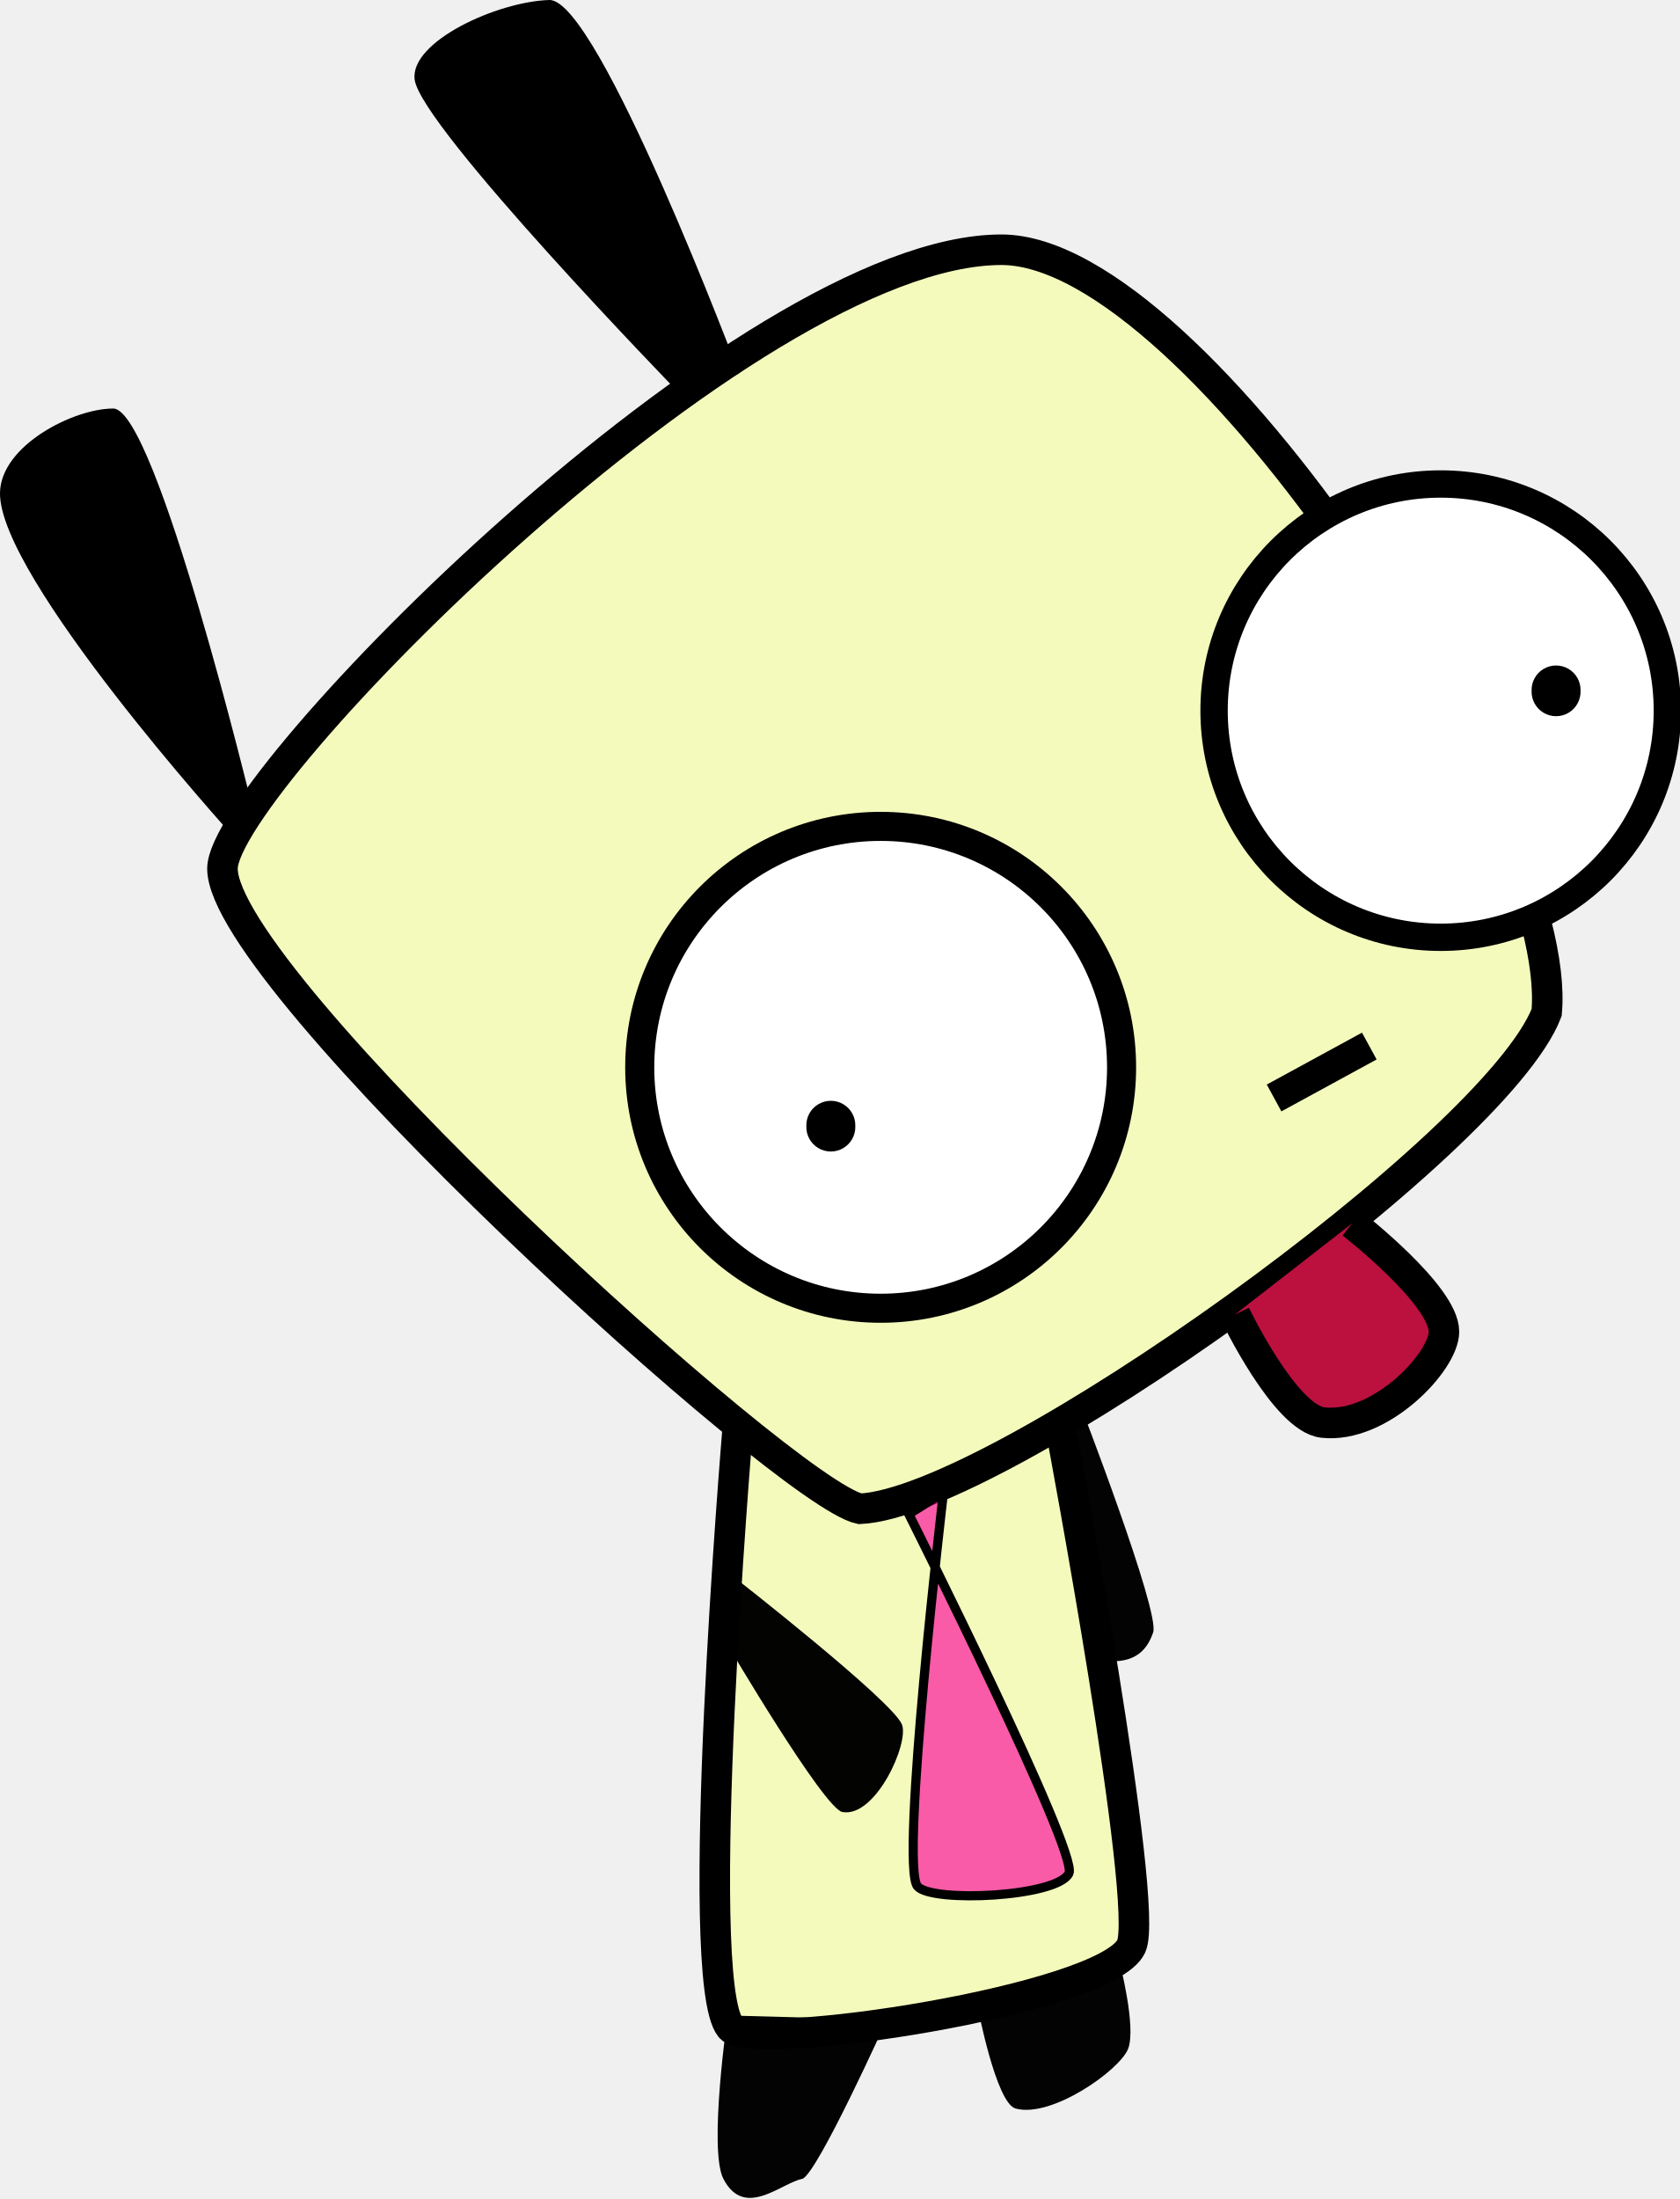
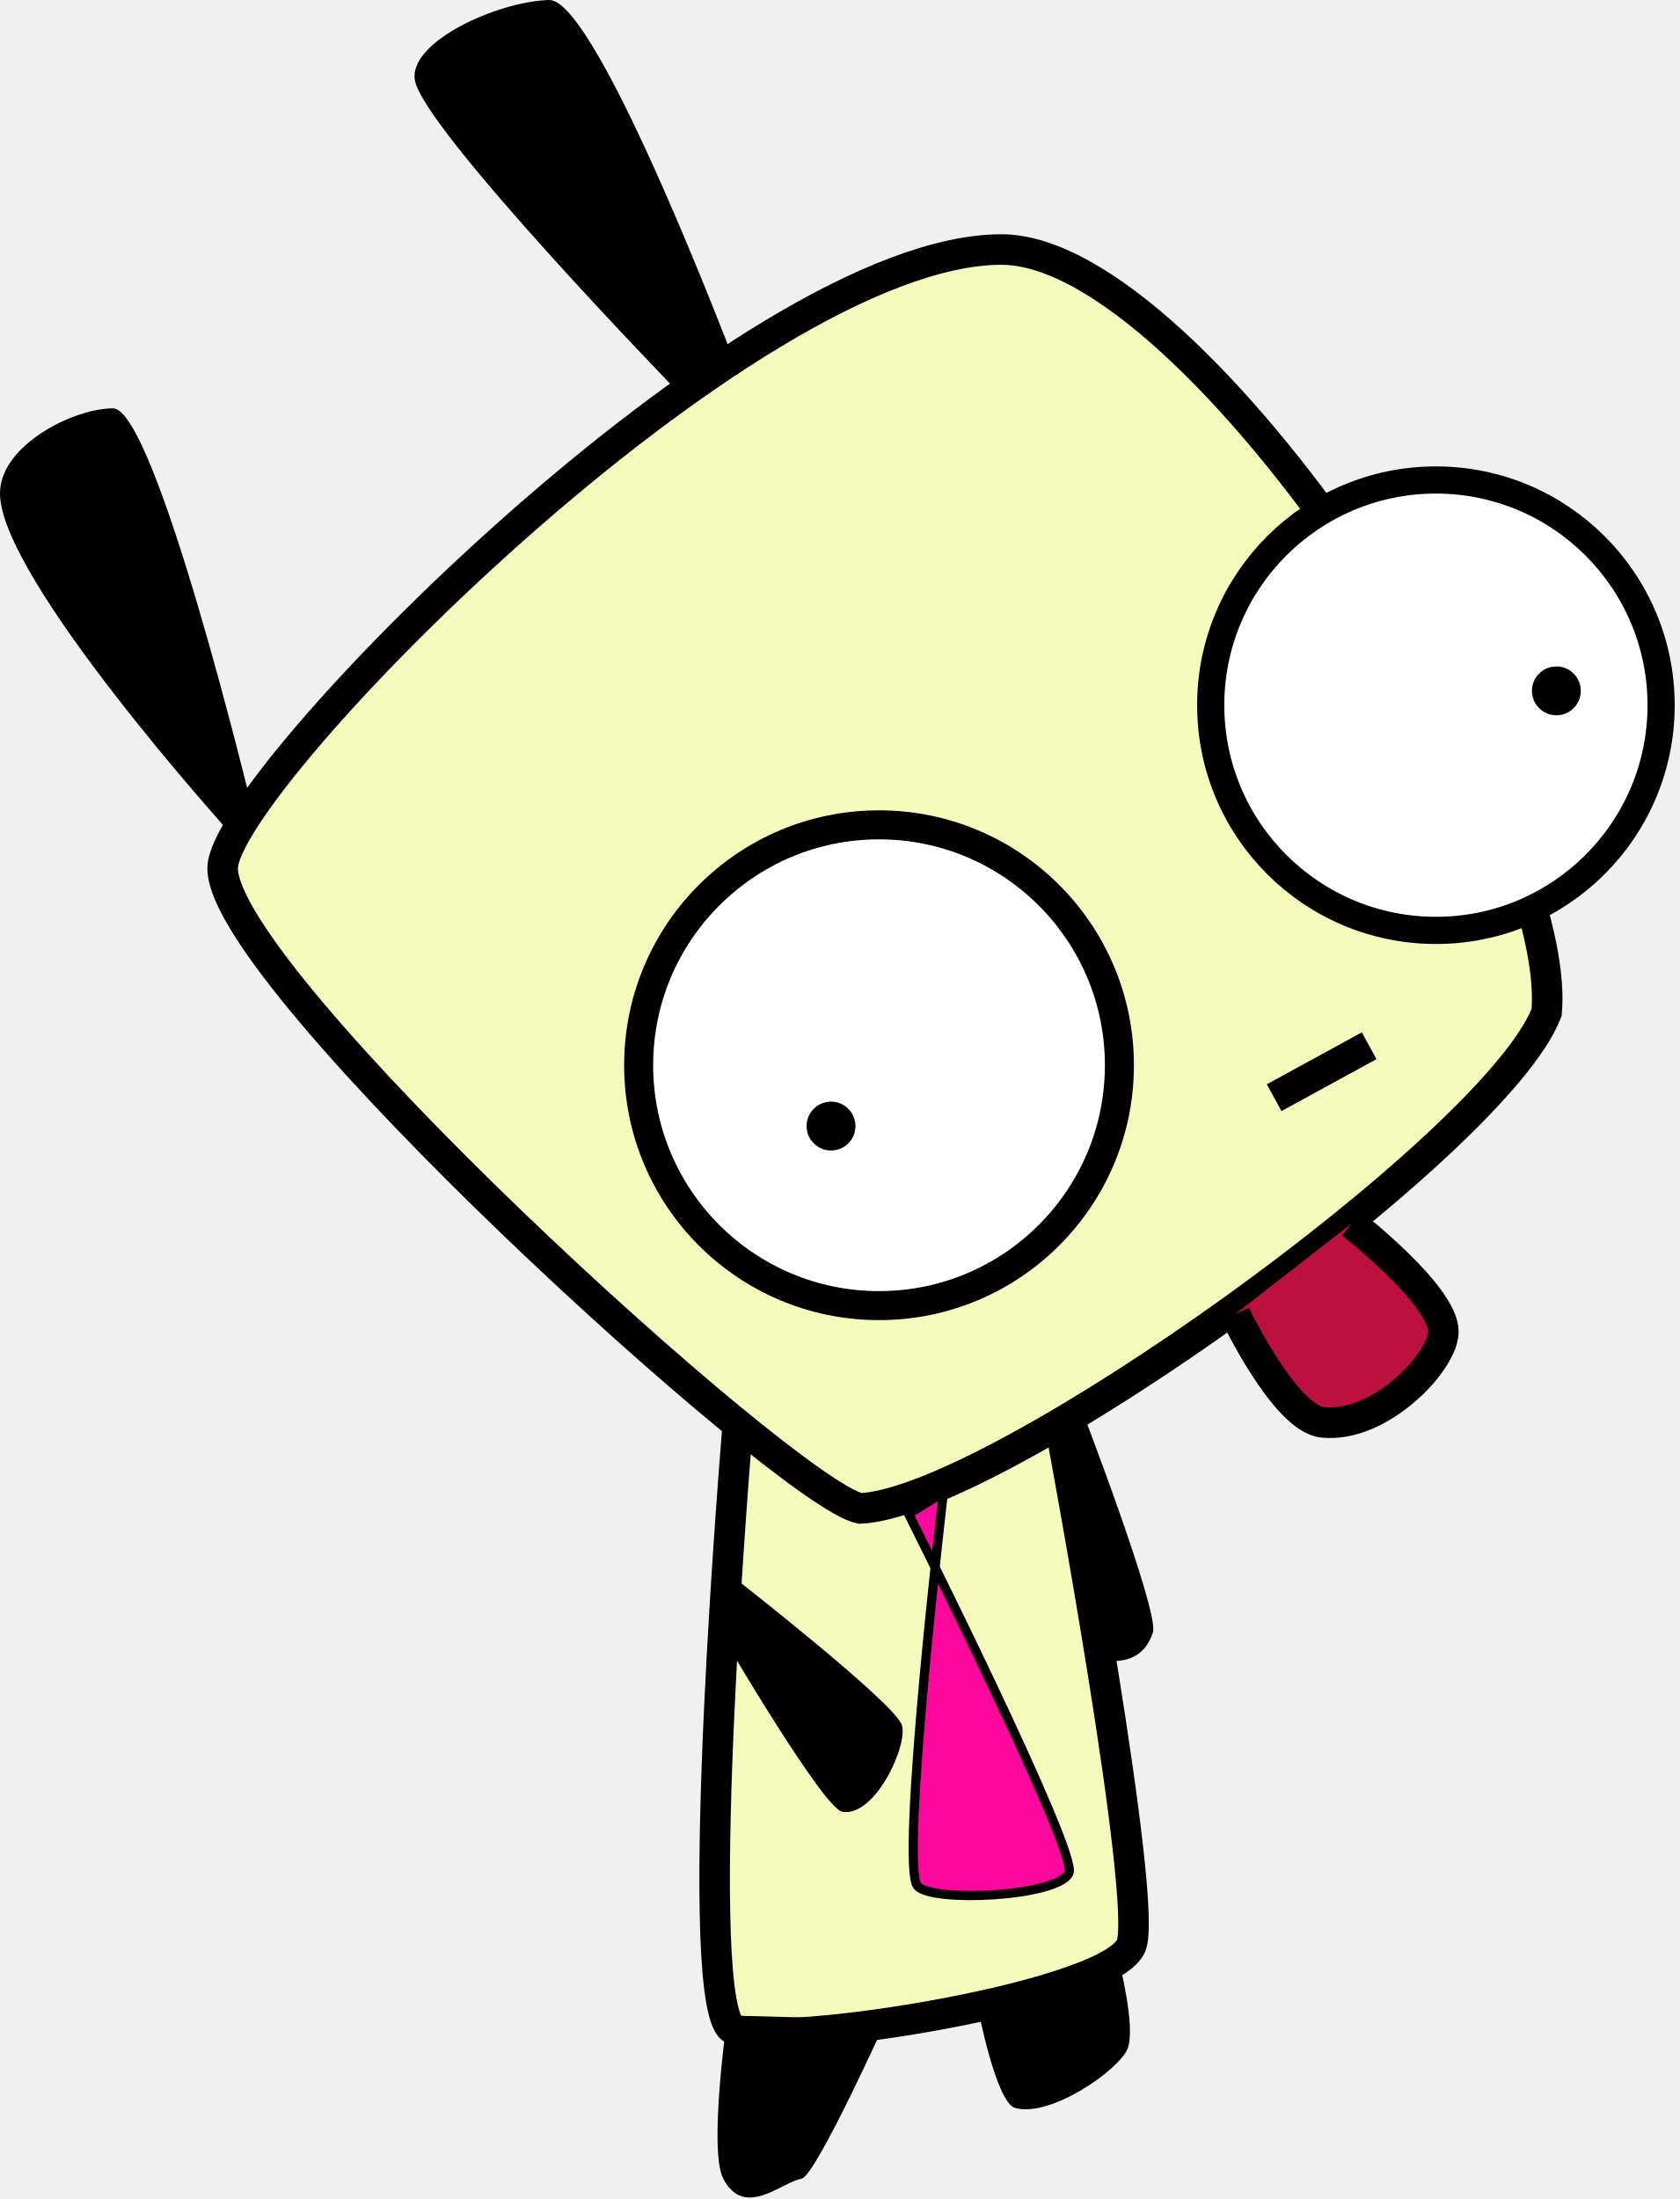
- <svg xmlns="http://www.w3.org/2000/svg" id="svg2" width="100%" height="100%" viewBox="0 0 55 72" version="1.0">
-   <defs id="defs5">
-     </defs>
-   <path style="fill:#000000;fill-opacity:0.988;fill-rule:evenodd;stroke:none;stroke-width:1px;stroke-linecap:butt;stroke-linejoin:miter;stroke-opacity:1" d="M 34.391,47.07 C 34.391,47.07 34.748,54.171 35.244,54.242 C 36.054,54.357 37.321,54.769 37.758,53.446 C 37.984,52.76 35.347,45.936 35.347,45.936" id="path3194" />
-   <path style="fill:#f4fabc;fill-opacity:1;fill-rule:evenodd;stroke:#000000;stroke-width:1px;stroke-linecap:butt;stroke-linejoin:miter;stroke-opacity:1" d="M 24.147,46.861 C 24.147,46.861 22.641,64.804 23.916,66.38 C 24.595,67.222 36.228,65.486 37.041,63.723 C 37.661,62.377 34.774,47.003 34.774,47.003" id="path3178" />
-   <path style="fill:#f4fabc;fill-opacity:1;fill-rule:evenodd;stroke:#000000;stroke-width:1px;stroke-linecap:butt;stroke-linejoin:miter;stroke-opacity:1" d="M 32.79,8.177 C 24.437,8.177 7.284,25.621 7.284,28.44 C 7.284,32.086 25.746,48.897 28.156,49.401 C 32.644,49.2 48.984,37.485 50.642,33.15 C 51.216,26.762 39.22,8.177 32.79,8.177 z" id="path2384" />
-   <path style="fill:#ffffff;stroke:#000000;stroke-opacity:1" id="path2386" d="M 37.551,34.646 A 8.289,8.289 0 1 1 20.972,34.646 A 8.289,8.289 0 1 1 37.551,34.646 z" transform="matrix(0.9516352,0,0,0.9516352,0.9888792,1.975734)" />
-   <path style="fill:#ffffff;stroke:#000000;stroke-opacity:1" id="path2388" d="M 37.551,34.646 A 8.289,8.289 0 1 1 20.972,34.646 A 8.289,8.289 0 1 1 37.551,34.646 z" transform="matrix(0.8952096,0,0,0.8952096,20.978,-7.747485)" />
-   <path style="fill:none;fill-rule:evenodd;stroke:#000000;stroke-width:1px;stroke-linecap:butt;stroke-linejoin:miter;stroke-opacity:1" d="M 44.835,34.25 L 41.717,35.95" id="path3166" />
-   <path style="fill:#bc103f;fill-opacity:1;fill-rule:evenodd;stroke:#000000;stroke-width:1px;stroke-linecap:butt;stroke-linejoin:miter;stroke-opacity:1" d="M 40.442,43.035 C 40.442,43.035 42.072,46.436 43.312,46.577 C 45.182,46.791 47.279,44.594 47.279,43.602 C 47.279,42.397 44.268,40.059 44.268,40.059" id="path3168" />
-   <path style="fill:#000000;fill-opacity:1;stroke:none;stroke-opacity:1" id="path3170" d="M -19.639,46.554 A 0.802,0.802 0 1 1 -21.242,46.554 A 0.802,0.802 0 1 1 -19.639,46.554 z" transform="translate(47.64407,-9.68108)" />
-   <path style="fill:#000000;fill-opacity:1;stroke:none;stroke-opacity:1" id="path3172" d="M -19.639,46.554 A 0.802,0.802 0 1 1 -21.242,46.554 A 0.802,0.802 0 1 1 -19.639,46.554 z" transform="translate(71.39084,-23.93415)" />
-   <path style="fill:#000000;fill-opacity:1;fill-rule:evenodd;stroke:none;stroke-width:1px;stroke-linecap:butt;stroke-linejoin:miter;stroke-opacity:1" d="M 22.194,12.825 C 22.194,12.825 13.777,4.158 13.577,2.605 C 13.417,1.362 16.282,0.05 17.986,0 C 19.589,-0.047 24.198,12.224 24.198,12.224 L 23.797,12.425" id="path3174" />
-   <path style="fill:#000000;fill-opacity:1;fill-rule:evenodd;stroke:none;stroke-width:1px;stroke-linecap:butt;stroke-linejoin:miter;stroke-opacity:1" d="M 7.565,27.304 C 7.565,27.304 -0.05,18.887 0,16.132 C 0.028,14.589 2.405,13.376 3.708,13.376 C 5.111,13.376 8.267,26.452 8.267,26.452" id="path3176" />
-   <path style="fill:#000000;fill-opacity:0.988;fill-rule:evenodd;stroke:none;stroke-width:1px;stroke-linecap:butt;stroke-linejoin:miter;stroke-opacity:1" d="M 23.828,65.99 C 23.828,65.99 23.19,70.383 23.686,71.34 C 24.378,72.674 25.576,71.474 26.272,71.34 C 26.768,71.162 29.035,66.132 29.035,66.132" id="path3180" />
-   <path style="fill:#000000;fill-opacity:0.988;fill-rule:evenodd;stroke:none;stroke-width:1px;stroke-linecap:butt;stroke-linejoin:miter;stroke-opacity:1" d="M 32.011,65.707 C 32.011,65.707 32.613,68.86 33.251,69.037 C 34.428,69.364 36.656,67.786 36.935,67.089 C 37.218,66.38 36.652,64.219 36.652,64.219" id="path3182" />
-   <path style="fill:#000000;fill-opacity:0.988;fill-rule:evenodd;stroke:none;stroke-width:1px;stroke-linecap:butt;stroke-linejoin:miter;stroke-opacity:1" d="M 23.792,53.804 C 23.792,53.804 26.981,59.224 27.583,59.33 C 28.673,59.523 29.778,57.066 29.531,56.461 C 29.212,55.682 24.04,51.643 24.04,51.643" id="path3192" />
-   <path style="fill:#fc089d;fill-rule:evenodd;stroke:#000000;stroke-width:0.3;stroke-linecap:butt;stroke-linejoin:miter;stroke-opacity:1;fill-opacity:0.656;stroke-miterlimit:4;stroke-dasharray:none;" d="M 30.891,48.867 C 30.891,48.867 29.457,61.065 30.04,61.761 C 30.498,62.308 34.629,62.114 35,61.336 C 35.322,60.662 29.757,49.575 29.757,49.575 L 30.891,48.867 z" id="path3336" />
+ <svg xmlns="http://www.w3.org/2000/svg" width="100%" height="100%" viewBox="0 0 55 72">
+   <path d="m34.39,47.07 c0,0 0.35,7.10 0.85,7.17 0.80,0.11 2.07,0.52 2.51,-0.79 0.22,-0.68 -2.41,-7.50 -2.41,-7.50" style="fill:#000;stroke:none" />
+   <path d="m24.14,46.86 c0,0 -1.50,17.94 -0.23,19.51 0.67,0.84 12.31,-0.89 13.12,-2.65 0.61,-1.34 -2.26,-16.72 -2.26,-16.72" style="fill:#f4fabc;stroke:#000;stroke-width:1px;" />
+   <path d="m32.79,8.17 c-8.35,0 -25.50,17.44 -25.50,20.26 0,3.64 18.46,20.45 20.87,20.96 C 32.64,49.20 48.98,37.48 50.64,33.15 51.21,26.76 39.21,8.17 32.79,8.17 z" style="fill:#f4fabc;stroke:#000;stroke-width:1px;" />
+   <path d="m37.55,34.64 a8.28,8.28 0 1 1 -16.57,0 8.28,8.28 0 1 1 16.57,0 z" transform="matrix(0.95,0,0,0.95,0.98,1.97)" style="fill:#ffffff;stroke:#000;stroke-opacity:1" />
+   <path d="m37.55,34.64 a8.28,8.28 0 1 1 -16.57,0 8.28,8.28 0 1 1 16.57,0 z" transform="matrix(0.89,0,0,0.89,20.97,-7.74)" style="fill:#ffffff;stroke:#000;stroke-opacity:1" />
+   <path d="m44.83,34.24 -3.11,1.70" style="fill:none;stroke:#000;stroke-width:1px;" />
+   <path d="m40.44,43.03 c0,0 1.62,3.40 2.86,3.54 1.87,0.21 3.96,-1.98 3.96,-2.97 0,-1.20 -3.01,-3.54 -3.01,-3.54" style="fill:#bc103f;stroke:#000;stroke-width:1px;" />
+   <path d="m-19.63,46.55 a0.80,0.80 0 1 1 -1.60,0 0.80,0.80 0 1 1 1.60,0 z" transform="translate(47.64,-9.68)" style="fill:#000;stroke:none" />
+   <path d="m-19.63,46.55 a0.80,0.80 0 1 1 -1.60,0 0.80,0.80 0 1 1 1.60,0 z" transform="translate(71.39,-23.93)" style="fill:#000;stroke:none" />
+   <path d="m22.19,12.82 c0,0 -8.41,-8.66 -8.61,-10.22 C 13.41,1.36 16.28,0.05 17.98,1.35e-4 19.58,-0.04 24.19,12.22 24.19,12.22 l-0.40,0.20" style="fill:#000;stroke:none" />
+   <path d="m7.56,27.30 c0,0 -7.61,-8.41 -7.56,-11.17 C 0.02,14.58 2.40,13.37 3.70,13.37 c1.40,0 4.55,13.07 4.55,13.07" style="fill:#000;stroke:none" />
+   <path d="m23.82,65.99 c0,0 -0.63,4.39 -0.14,5.34 0.69,1.33 1.89,0.13 2.58,-1e-6 0.49,-0.17 2.76,-5.20 2.76,-5.20" style="fill:#000;stroke:none" />
+   <path d="m32.01,65.70 c0,0 0.60,3.15 1.23,3.32 1.17,0.32 3.40,-1.25 3.68,-1.94 0.28,-0.70 -0.28,-2.86 -0.28,-2.86" style="fill:#000;stroke:none" />
+   <path d="m23.79,53.80 c0,0 3.18,5.42 3.79,5.52 1.09,0.19 2.19,-2.26 1.94,-2.86 -0.31,-0.77 -5.49,-4.81 -5.49,-4.81" style="fill:#000;stroke:none" />
+   <path d="m30.89,48.86 c0,0 -1.43,12.19 -0.85,12.89 C 30.49,62.30 34.62,62.11 35,61.33 35.32,60.66 29.75,49.57 29.75,49.57 l1.13,-0.70 z" style="fill:#fc089d;stroke:#000; stroke-width:0.30;" />
</svg>
